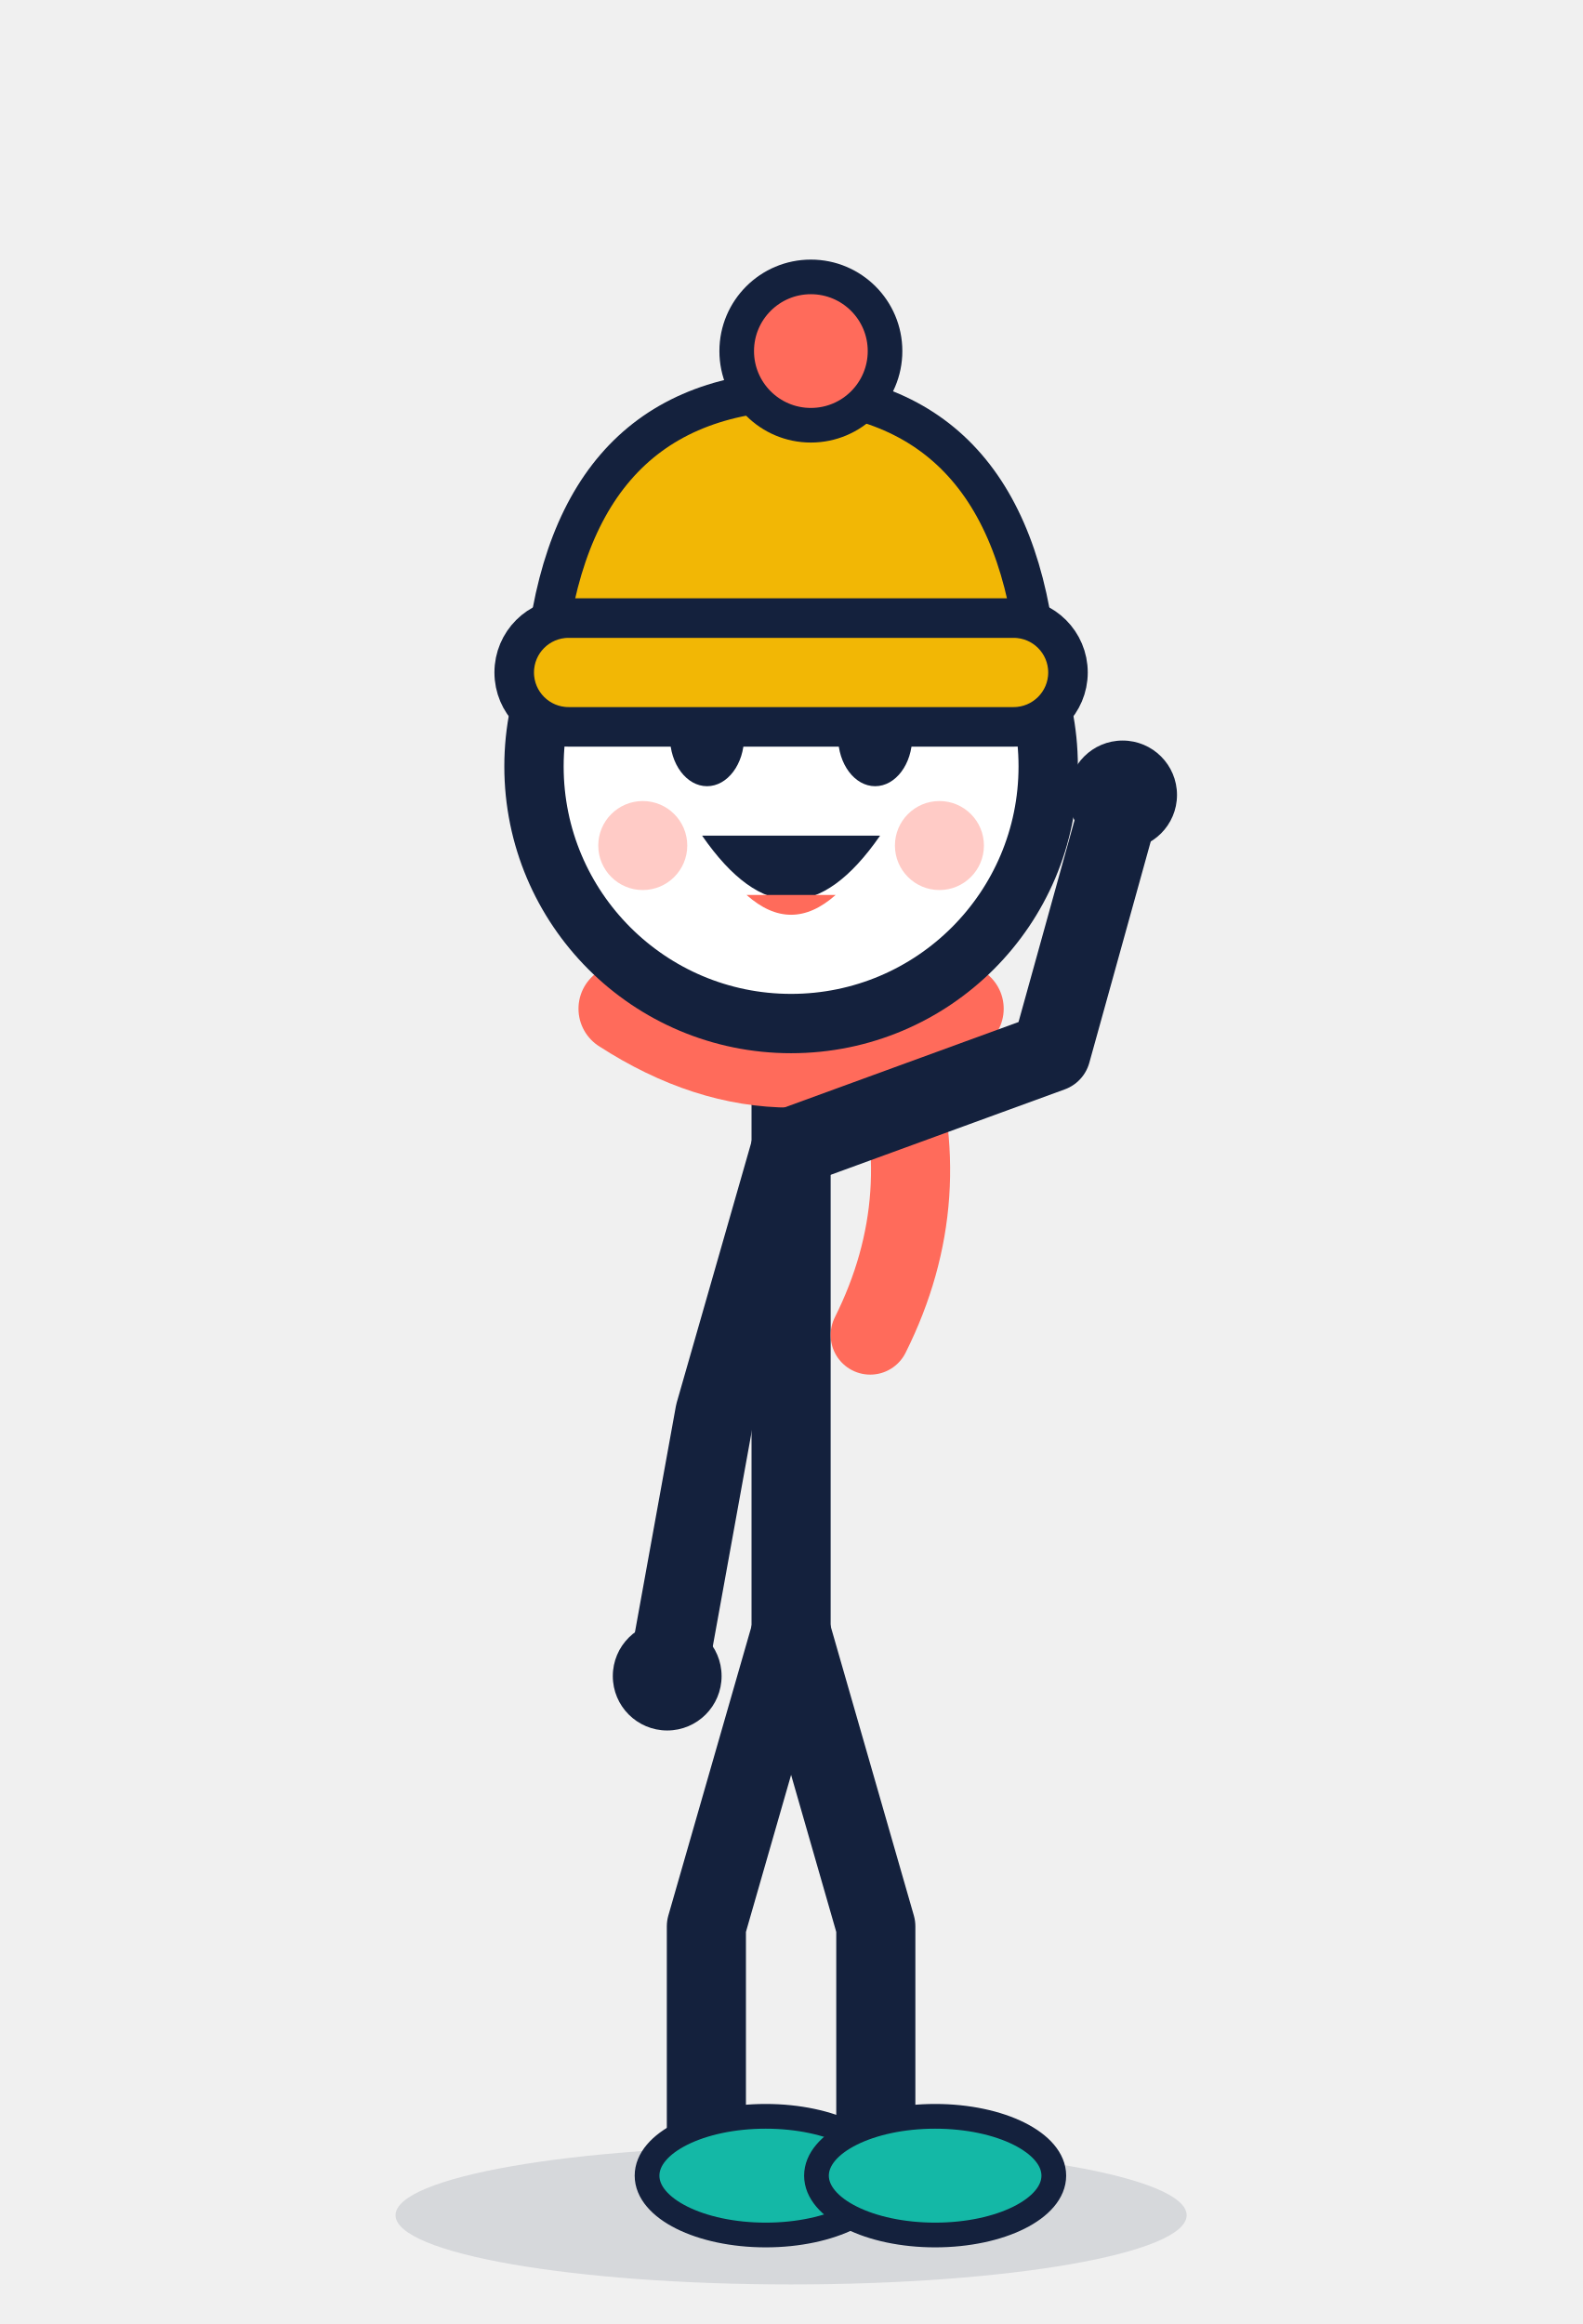
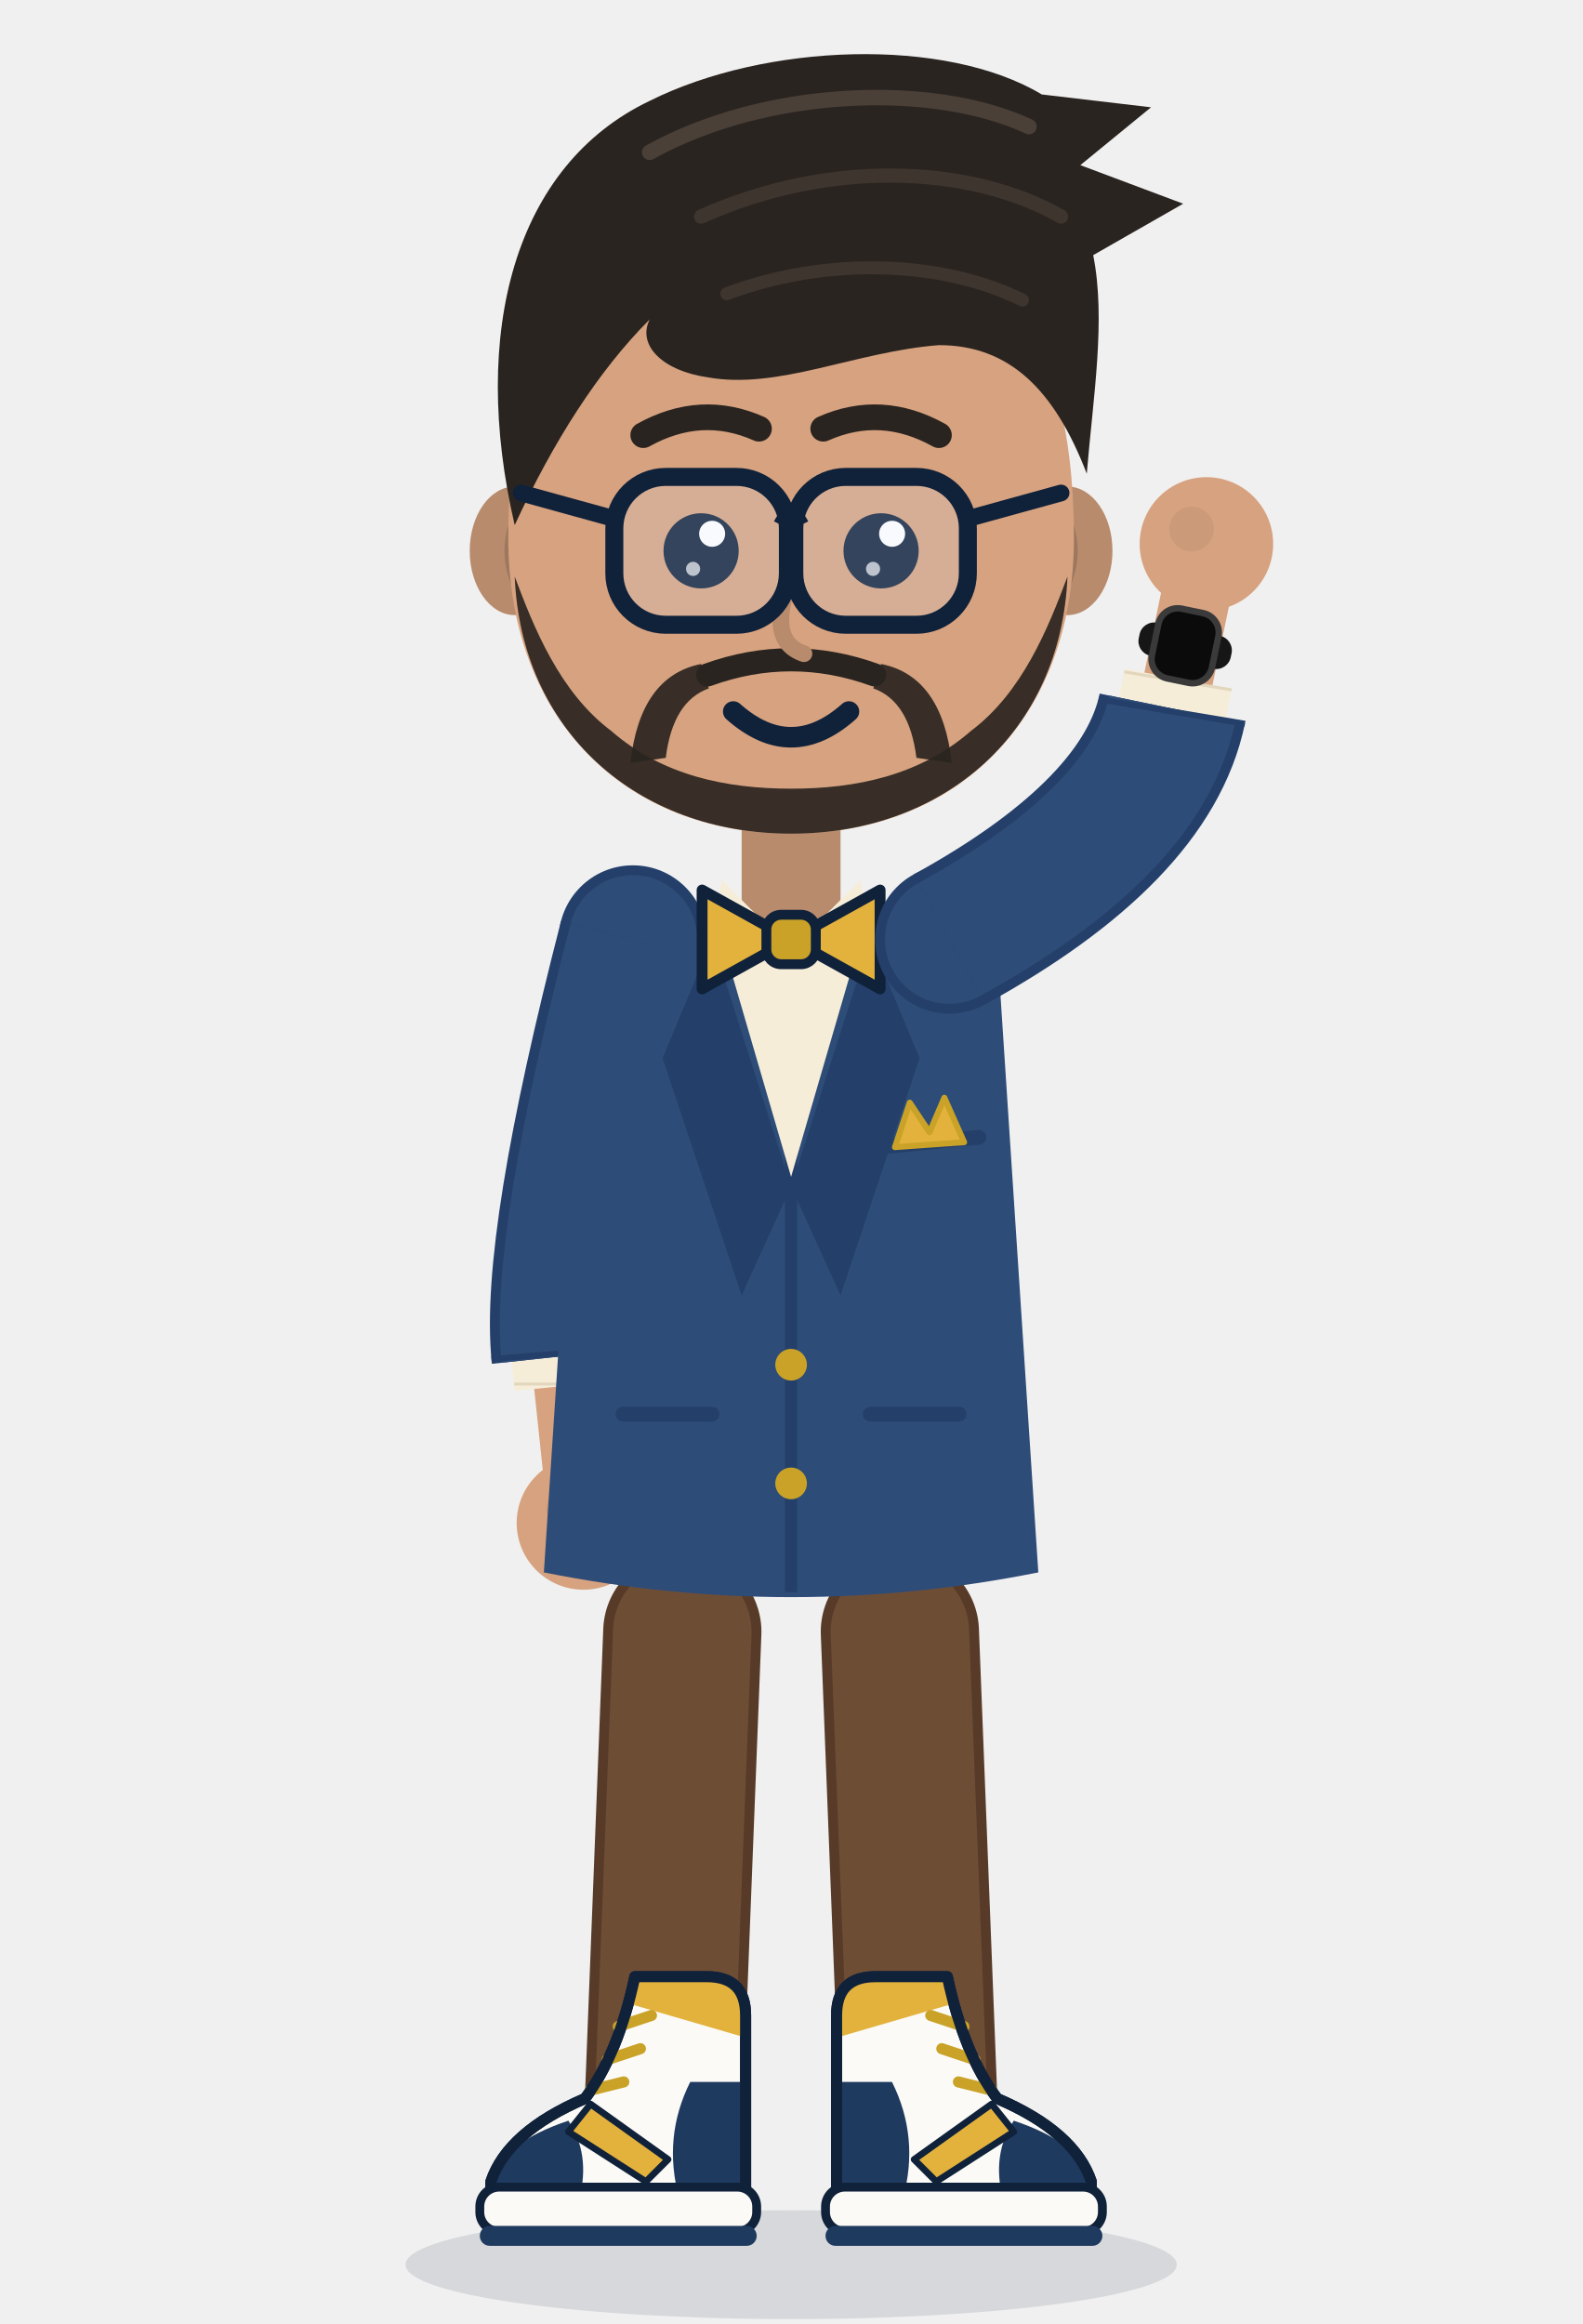
- <svg xmlns="http://www.w3.org/2000/svg" viewBox="40 0 320 470" width="320" height="470" role="img" aria-label="Sam, the Steady Path character">
-   <g transform="rotate(0 200 440)">
-     <ellipse cx="200" cy="448" rx="80" ry="14" fill="#14213D" opacity="0.12" />
-     <polyline points="200,330 182.866,389.585 182.866,440" fill="none" stroke="#14213D" stroke-width="16" stroke-linecap="round" stroke-linejoin="round" />
-     <ellipse cx="194.866" cy="440" rx="24" ry="12" fill="#14B8A6" stroke="#14213D" stroke-width="5" />
-     <polyline points="200,330 217.134,389.585 217.134,440" fill="none" stroke="#14213D" stroke-width="16" stroke-linecap="round" stroke-linejoin="round" />
-     <ellipse cx="229.134" cy="440" rx="24" ry="12" fill="#14B8A6" stroke="#14213D" stroke-width="5" />
-     <line x1="200" y1="210" x2="200" y2="330" stroke="#14213D" stroke-width="16" stroke-linecap="round" />
-     <polyline points="200,232 184.567,285.831 174.942,338.967" fill="none" stroke="#14213D" stroke-width="16" stroke-linecap="round" stroke-linejoin="round" />
-     <circle cx="174.942" cy="338.967" r="11" fill="#14213D" />
-     <path d="M 166 204 Q 200 226 234 204" fill="none" stroke="#FF6B5B" stroke-width="18" stroke-linecap="round" />
-     <path d="M 220 212 q 10 30 -4 58" fill="none" stroke="#FF6B5B" stroke-width="16" stroke-linecap="round" />
-     <circle cx="200" cy="155" r="52" fill="#FFFFFF" stroke="#14213D" stroke-width="12" />
-     <circle cx="170" cy="171" r="9" fill="#FF6B5B" opacity=".35" />
-     <circle cx="230" cy="171" r="9" fill="#FF6B5B" opacity=".35" />
-     <ellipse cx="183" cy="149" rx="7.5" ry="10" fill="#14213D" />
-     <circle cx="185.5" cy="145" r="2.6" fill="#fff" />
-     <ellipse cx="217" cy="149" rx="7.5" ry="10" fill="#14213D" />
-     <circle cx="219.5" cy="145" r="2.6" fill="#fff" />
-     <line x1="173" y1="123.8" x2="191" y2="122.4" stroke="#14213D" stroke-width="6" stroke-linecap="round" />
-     <line x1="209" y1="122.4" x2="227" y2="123.8" stroke="#14213D" stroke-width="6" stroke-linecap="round" />
-     <path d="M 182 169 Q 200 195 218 169 Z" fill="#14213D" />
-     <path d="M 191 181 Q 200 189 209 181" fill="#FF6B5B" />
-     <path d="M 150 137 Q 154 81 200 79 Q 246 81 250 137 Z" fill="#F2B705" stroke="#14213D" stroke-width="8" stroke-linejoin="round" />
-     <rect x="144" y="125" width="112" height="22" rx="11" fill="#F2B705" stroke="#14213D" stroke-width="8" />
-     <circle cx="204" cy="71" r="15" fill="#FF6B5B" stroke="#14213D" stroke-width="7" />
-     <polyline points="200,232 252.605,212.798 267.05,160.766" fill="none" stroke="#14213D" stroke-width="16" stroke-linecap="round" stroke-linejoin="round" />
-     <circle cx="267.05" cy="160.766" r="11" fill="#14213D" />
+ <svg xmlns="http://www.w3.org/2000/svg" viewBox="0 0 320 470" width="320" height="470" role="img" aria-label="Sam, the Steady Path character">
+   <ellipse cx="160" cy="458" rx="78" ry="11" fill="#10213A" opacity=".12" />
+   <path d="M138 330 L134 432" stroke="#573B28" stroke-width="32" stroke-linecap="round" />
+   <path d="M138 330 L134 432" stroke="#6E4D35" stroke-width="28" stroke-linecap="round" />
+   <path d="M182 330 L186 432" stroke="#573B28" stroke-width="32" stroke-linecap="round" />
+   <path d="M182 330 L186 432" stroke="#6E4D35" stroke-width="28" stroke-linecap="round" />
+   <g transform="translate(134 430) scale(-1.12 1.12)">
+     <path d="M-15 -20 Q-15 -27 -8 -27 L5 -27 Q8 -13 14 -5 Q28 1 31 10 L31 13 L-15 13 Z" fill="#FBFAF6" stroke="#10213A" stroke-width="2" stroke-linejoin="round" />
+     <path d="M17 -1 Q29 3 31 10 L31 13 L15 13 Q13 5 17 -1 Z" fill="#1F3A5F" />
+     <path d="M-15 -8 L-5 -8 Q0 2 -3 13 L-15 13 Z" fill="#1F3A5F" />
+     <path d="M-1 6 L13 -4 L17 1 L3 10 Z" fill="#E3B23C" stroke="#10213A" stroke-width="1.2" stroke-linejoin="round" />
+     <path d="M-15 -20 Q-15 -27 -8 -27 L5 -27 L5.6 -22 L-15 -16 Z" fill="#E3B23C" />
+     <path d="M2 -20 L8 -18 M4 -14 L10 -12 M7 -8 L13 -6.5" stroke="#C9A227" stroke-width="2" stroke-linecap="round" />
+     <path d="M-15 -20 Q-15 -27 -8 -27 L5 -27 Q8 -13 14 -5 Q28 1 31 10 L31 13 L-15 13 Z" fill="none" stroke="#10213A" stroke-width="2" stroke-linejoin="round" />
+     <rect x="-17" y="11" width="50" height="8" rx="3.5" fill="#FBFAF6" stroke="#10213A" stroke-width="1.6" />
+     <rect x="-17" y="18" width="50" height="3.6" rx="1.8" fill="#1F3A5F" />
+   </g>
+   <g transform="translate(186 430) scale(1.12 1.12)">
+     <path d="M-15 -20 Q-15 -27 -8 -27 L5 -27 Q8 -13 14 -5 Q28 1 31 10 L31 13 L-15 13 Z" fill="#FBFAF6" stroke="#10213A" stroke-width="2" stroke-linejoin="round" />
+     <path d="M17 -1 Q29 3 31 10 L31 13 L15 13 Q13 5 17 -1 Z" fill="#1F3A5F" />
+     <path d="M-15 -8 L-5 -8 Q0 2 -3 13 L-15 13 Z" fill="#1F3A5F" />
+     <path d="M-1 6 L13 -4 L17 1 L3 10 Z" fill="#E3B23C" stroke="#10213A" stroke-width="1.2" stroke-linejoin="round" />
+     <path d="M-15 -20 Q-15 -27 -8 -27 L5 -27 L5.6 -22 L-15 -16 Z" fill="#E3B23C" />
+     <path d="M2 -20 L8 -18 M4 -14 L10 -12 M7 -8 L13 -6.5" stroke="#C9A227" stroke-width="2" stroke-linecap="round" />
+     <path d="M-15 -20 Q-15 -27 -8 -27 L5 -27 Q8 -13 14 -5 Q28 1 31 10 L31 13 L-15 13 Z" fill="none" stroke="#10213A" stroke-width="2" stroke-linejoin="round" />
+     <rect x="-17" y="11" width="50" height="8" rx="3.5" fill="#FBFAF6" stroke="#10213A" stroke-width="1.6" />
+     <rect x="-17" y="18" width="50" height="3.6" rx="1.8" fill="#1F3A5F" />
+   </g>
+   <circle cx="128" cy="190" r="15" fill="#24406A" />
+   <circle cx="128" cy="190" r="13" fill="#2E4C78" />
+   <path d="M116.9 298.1 L114.8 278.2" stroke="#D6A27F" stroke-width="14" stroke-linecap="round" />
+   <path d="M114.3 273.2 L115.0 280.2" stroke="#F6EDD9" stroke-width="22" stroke-linecap="butt" />
+   <path d="M115.0 279.6 L115.0 280.2" stroke="#E2D6BD" stroke-width="22" stroke-linecap="butt" />
+   <path d="M128 190 Q112 252 114.4 274.2" fill="none" stroke="#24406A" stroke-width="30" stroke-linecap="butt" />
+   <path d="M128 190 Q112 252 114.4 274.2" fill="none" stroke="#2E4C78" stroke-width="26" stroke-linecap="butt" />
+   <path d="M114.4 274.2 L114.3 273.0" stroke="#24406A" stroke-width="30" stroke-linecap="butt" />
+   <circle cx="118" cy="308" r="13.5" fill="#D6A27F" />
+   <circle cx="115" cy="305" r="4.5" fill="#b88b6d" opacity=".35" />
+   <path d="M118 196 Q160 176 202 196 L210 318 Q160 328 110 318 Z" fill="#2E4C78" />
+   <path d="M160 190 L160 322" stroke="#24406A" stroke-width="2.5" />
+   <path d="M146 190 L160 238 L174 190 Z" fill="#F6EDD9" />
+   <path d="M144 190 L160 240 L150 262 L134 214 Z" fill="#24406A" />
+   <path d="M176 190 L160 240 L170 262 L186 214 Z" fill="#24406A" />
+   <path d="M178 232 L198 230" stroke="#24406A" stroke-width="3" stroke-linecap="round" />
+   <path d="M181 232 L184 223 L188 229 L191 222 L195 231 Z" fill="#E3B23C" stroke="#C9A227" stroke-width="1.2" stroke-linejoin="round" />
+   <circle cx="160" cy="276" r="3.2" fill="#C9A227" />
+   <circle cx="160" cy="300" r="3.2" fill="#C9A227" />
+   <path d="M126 286 L144 286 M176 286 L194 286" stroke="#24406A" stroke-width="3" stroke-linecap="round" />
+   <rect x="150" y="160" width="20" height="30" rx="8" fill="#b88b6d" />
+   <path d="M146 178 L160 192 L174 178 L176 188 L160 200 L144 188 Z" fill="#F6EDD9" />
+   <path d="M160 190 L142 180 L142 200 Z" fill="#E3B23C" stroke="#10213A" stroke-width="2.2" stroke-linejoin="round" />
+   <path d="M160 190 L178 180 L178 200 Z" fill="#E3B23C" stroke="#10213A" stroke-width="2.2" stroke-linejoin="round" />
+   <rect x="155" y="185" width="10" height="10" rx="3" fill="#C9A227" stroke="#10213A" stroke-width="2" />
+   <g transform="translate(160 166) scale(1.3) translate(-160 -166)">
+     <ellipse cx="117" cy="124" rx="7" ry="10" fill="#b88b6d" />
+     <ellipse cx="203" cy="124" rx="7" ry="10" fill="#b88b6d" />
+     <path d="M118 118 q-3 6 0 12" stroke="#9e785e" stroke-width="2.2" fill="none" stroke-linecap="round" />
+     <path d="M202 118 q3 6 0 12" stroke="#9e785e" stroke-width="2.2" fill="none" stroke-linecap="round" />
+     <path d="M160 70 C 196 70 204 96 204 122 C 204 150 186 168 160 168 C 134 168 116 150 116 122 C 116 96 124 70 160 70 Z" fill="#D6A27F" />
+     <path d="M117 120 C 110 90 117 64 138 54 C 156 45 184 44 199 53 L 216 55 L 205 64 L 221 70 L 207 78 C 209 88 207 100 206 112 C 201 99 194 92 183 92 C 170 93 158 99 147 97 C 140 96 136 92 138 88 C 130 96 123 107 117 120 Z" fill="#2A2420" />
+     <path d="M138 62 C 156 52 182 51 197 58" stroke="#4A4038" stroke-width="2.4" fill="none" stroke-linecap="round" />
+     <path d="M146 72 C 166 63 188 64 202 72" stroke="#3E352E" stroke-width="2.2" fill="none" stroke-linecap="round" />
+     <path d="M150 84 C 166 78 184 79 196 85" stroke="#3E352E" stroke-width="2" fill="none" stroke-linecap="round" />
+     <ellipse cx="146" cy="124" rx="5.85" ry="5.85" fill="#10213A" />
+     <ellipse cx="174" cy="124" rx="5.85" ry="5.85" fill="#10213A" />
+     <circle cx="147.716" cy="121.348" r="2.028" fill="#fff" />
+     <circle cx="175.716" cy="121.348" r="2.028" fill="#fff" />
+     <circle cx="144.752" cy="126.808" r="1.1" fill="#fff" opacity=".7" />
+     <circle cx="172.752" cy="126.808" r="1.1" fill="#fff" opacity=".7" />
+     <path transform="translate(0 -3)" d="M137 109 q9 -5 18 -1 M165 108 q9 -4 18 1" stroke="#2A2420" stroke-width="4" fill="none" stroke-linecap="round" />
+     <path fill="#2A2420" opacity=".92" d="M117 128 C 118 152 136 168 160 168 C 184 168 202 152 203 128 C 200 136 196 146 188 152 C 180 159 170 161 160 161 C 150 161 140 159 132 152 C 124 146 120 136 117 128 Z" />
+     <path d="M147 143.3 Q160 138.6 173 143.3" stroke="#2A2420" stroke-width="3.6" fill="none" stroke-linecap="round" />
+     <path d="M146 141.6 Q136.5 143.5 135 157 L140.5 156.2 Q141.6 147.4 147.2 145.4 Z" fill="#2A2420" opacity=".92" />
+     <path d="M174 141.6 Q183.5 143.5 185 157 L179.5 156.2 Q178.4 147.4 172.8 145.4 Z" fill="#2A2420" opacity=".92" />
+     <path d="M160 128 q-4 10 2 12" stroke="#b88b6d" stroke-width="2.6" fill="none" stroke-linecap="round" />
+     <path d="M151 149 q9 8 18 0" stroke="#10213A" stroke-width="3.2" fill="none" stroke-linecap="round" />
+     <rect x="132.5" y="112.5" width="27" height="23" rx="8" fill="#DCE8FB" fill-opacity=".18" stroke="#10213A" stroke-width="2.8" />
+     <rect x="160.5" y="112.5" width="27" height="23" rx="8" fill="#DCE8FB" fill-opacity=".18" stroke="#10213A" stroke-width="2.8" />
+     <path d="M158.5 120 q1.5 -3 3 0" stroke="#10213A" stroke-width="2.6" fill="none" />
+     <path d="M132.5 119 L118 115 M187.5 119 L202 115" stroke="#10213A" stroke-width="2.6" stroke-linecap="round" />
+   </g>
+   <circle cx="192" cy="190" r="15" fill="#24406A" />
+   <circle cx="192" cy="190" r="13" fill="#2E4C78" />
+   <path d="M242.0 119.8 L237.9 139.4" stroke="#D6A27F" stroke-width="14" stroke-linecap="round" />
+   <path d="M236.9 144.3 L238.3 137.4" stroke="#F6EDD9" stroke-width="22" stroke-linecap="butt" />
+   <path d="M238.2 138.0 L238.3 137.4" stroke="#E2D6BD" stroke-width="22" stroke-linecap="butt" />
+   <path d="M192 190 Q232 168 237.1 143.3" fill="none" stroke="#24406A" stroke-width="30" stroke-linecap="butt" />
+   <path d="M192 190 Q232 168 237.1 143.3" fill="none" stroke="#2E4C78" stroke-width="26" stroke-linecap="butt" />
+   <path d="M237.1 143.3 L236.9 144.5" stroke="#24406A" stroke-width="30" stroke-linecap="butt" />
+   <circle cx="244" cy="110" r="13.5" fill="#D6A27F" />
+   <circle cx="241" cy="107" r="4.5" fill="#b88b6d" opacity=".35" />
+   <g transform="translate(239.7 130.6) rotate(11.7)">
+     <rect x="-9.5" y="-3.4" width="19" height="6.8" rx="3" fill="#161616" />
+     <rect x="-6.2" y="-7.2" width="12.4" height="14.4" rx="4" fill="#0B0B0B" stroke="#3A3A3A" stroke-width="1.3" />
  </g>
</svg>
